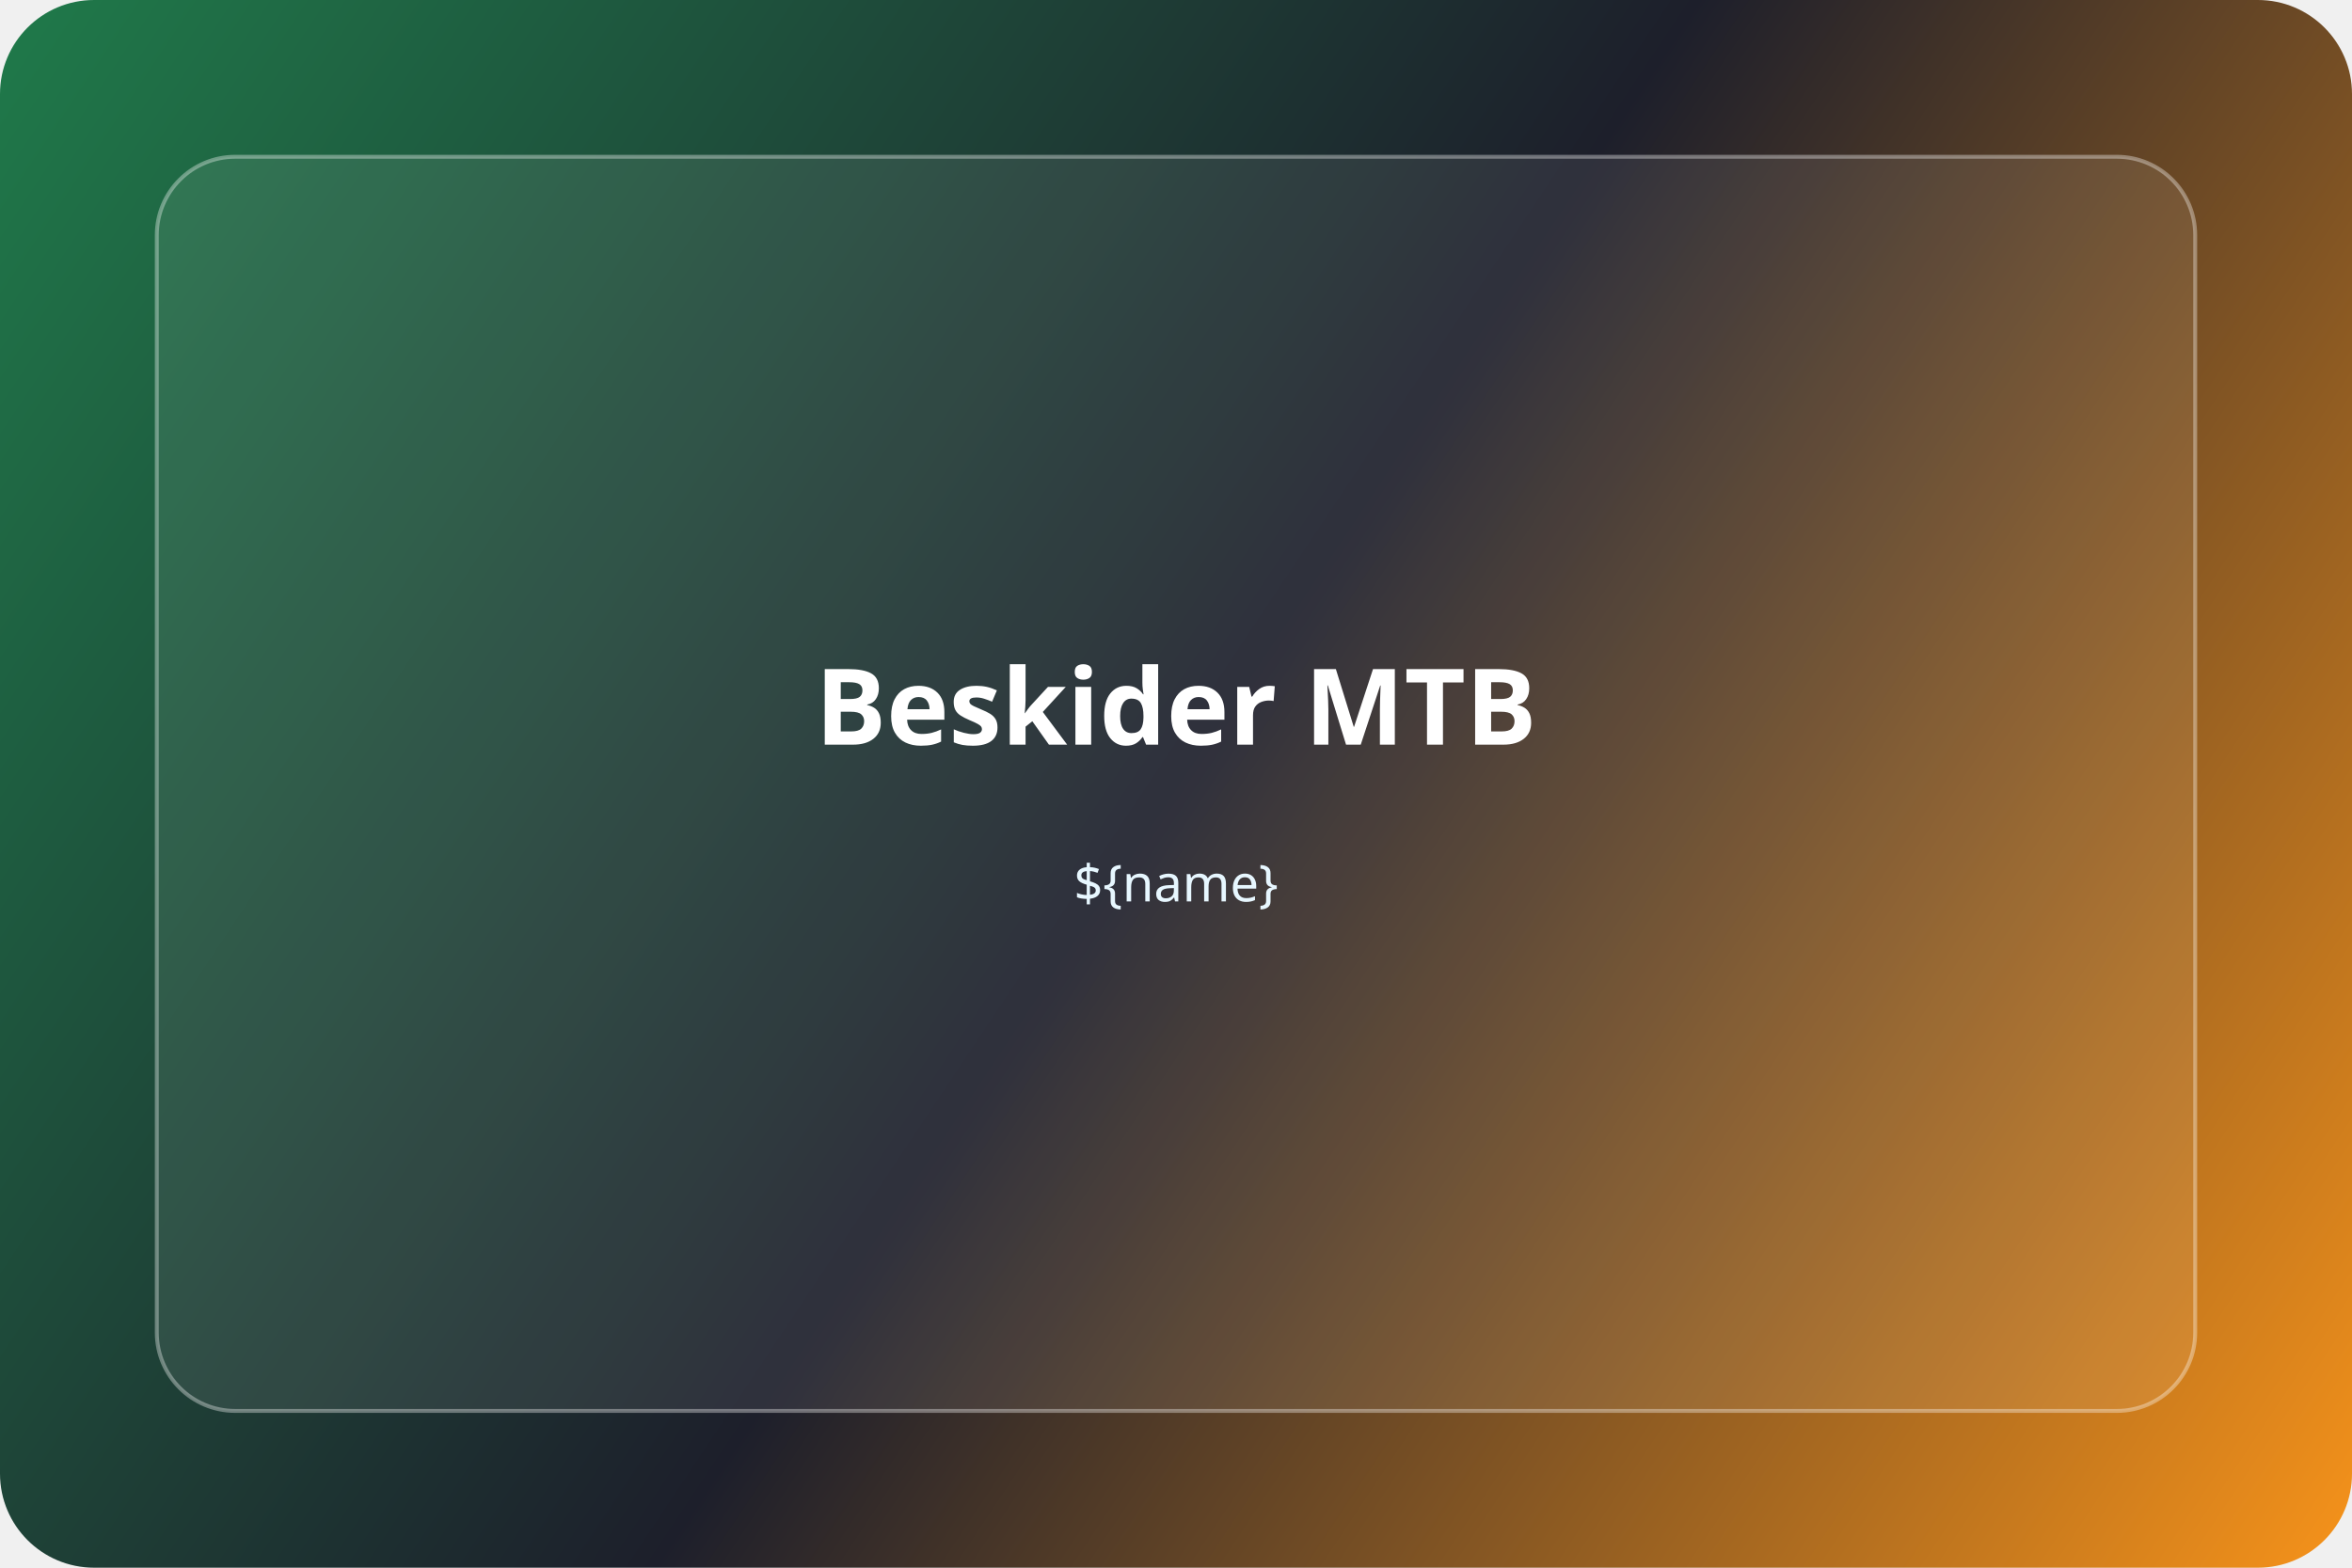
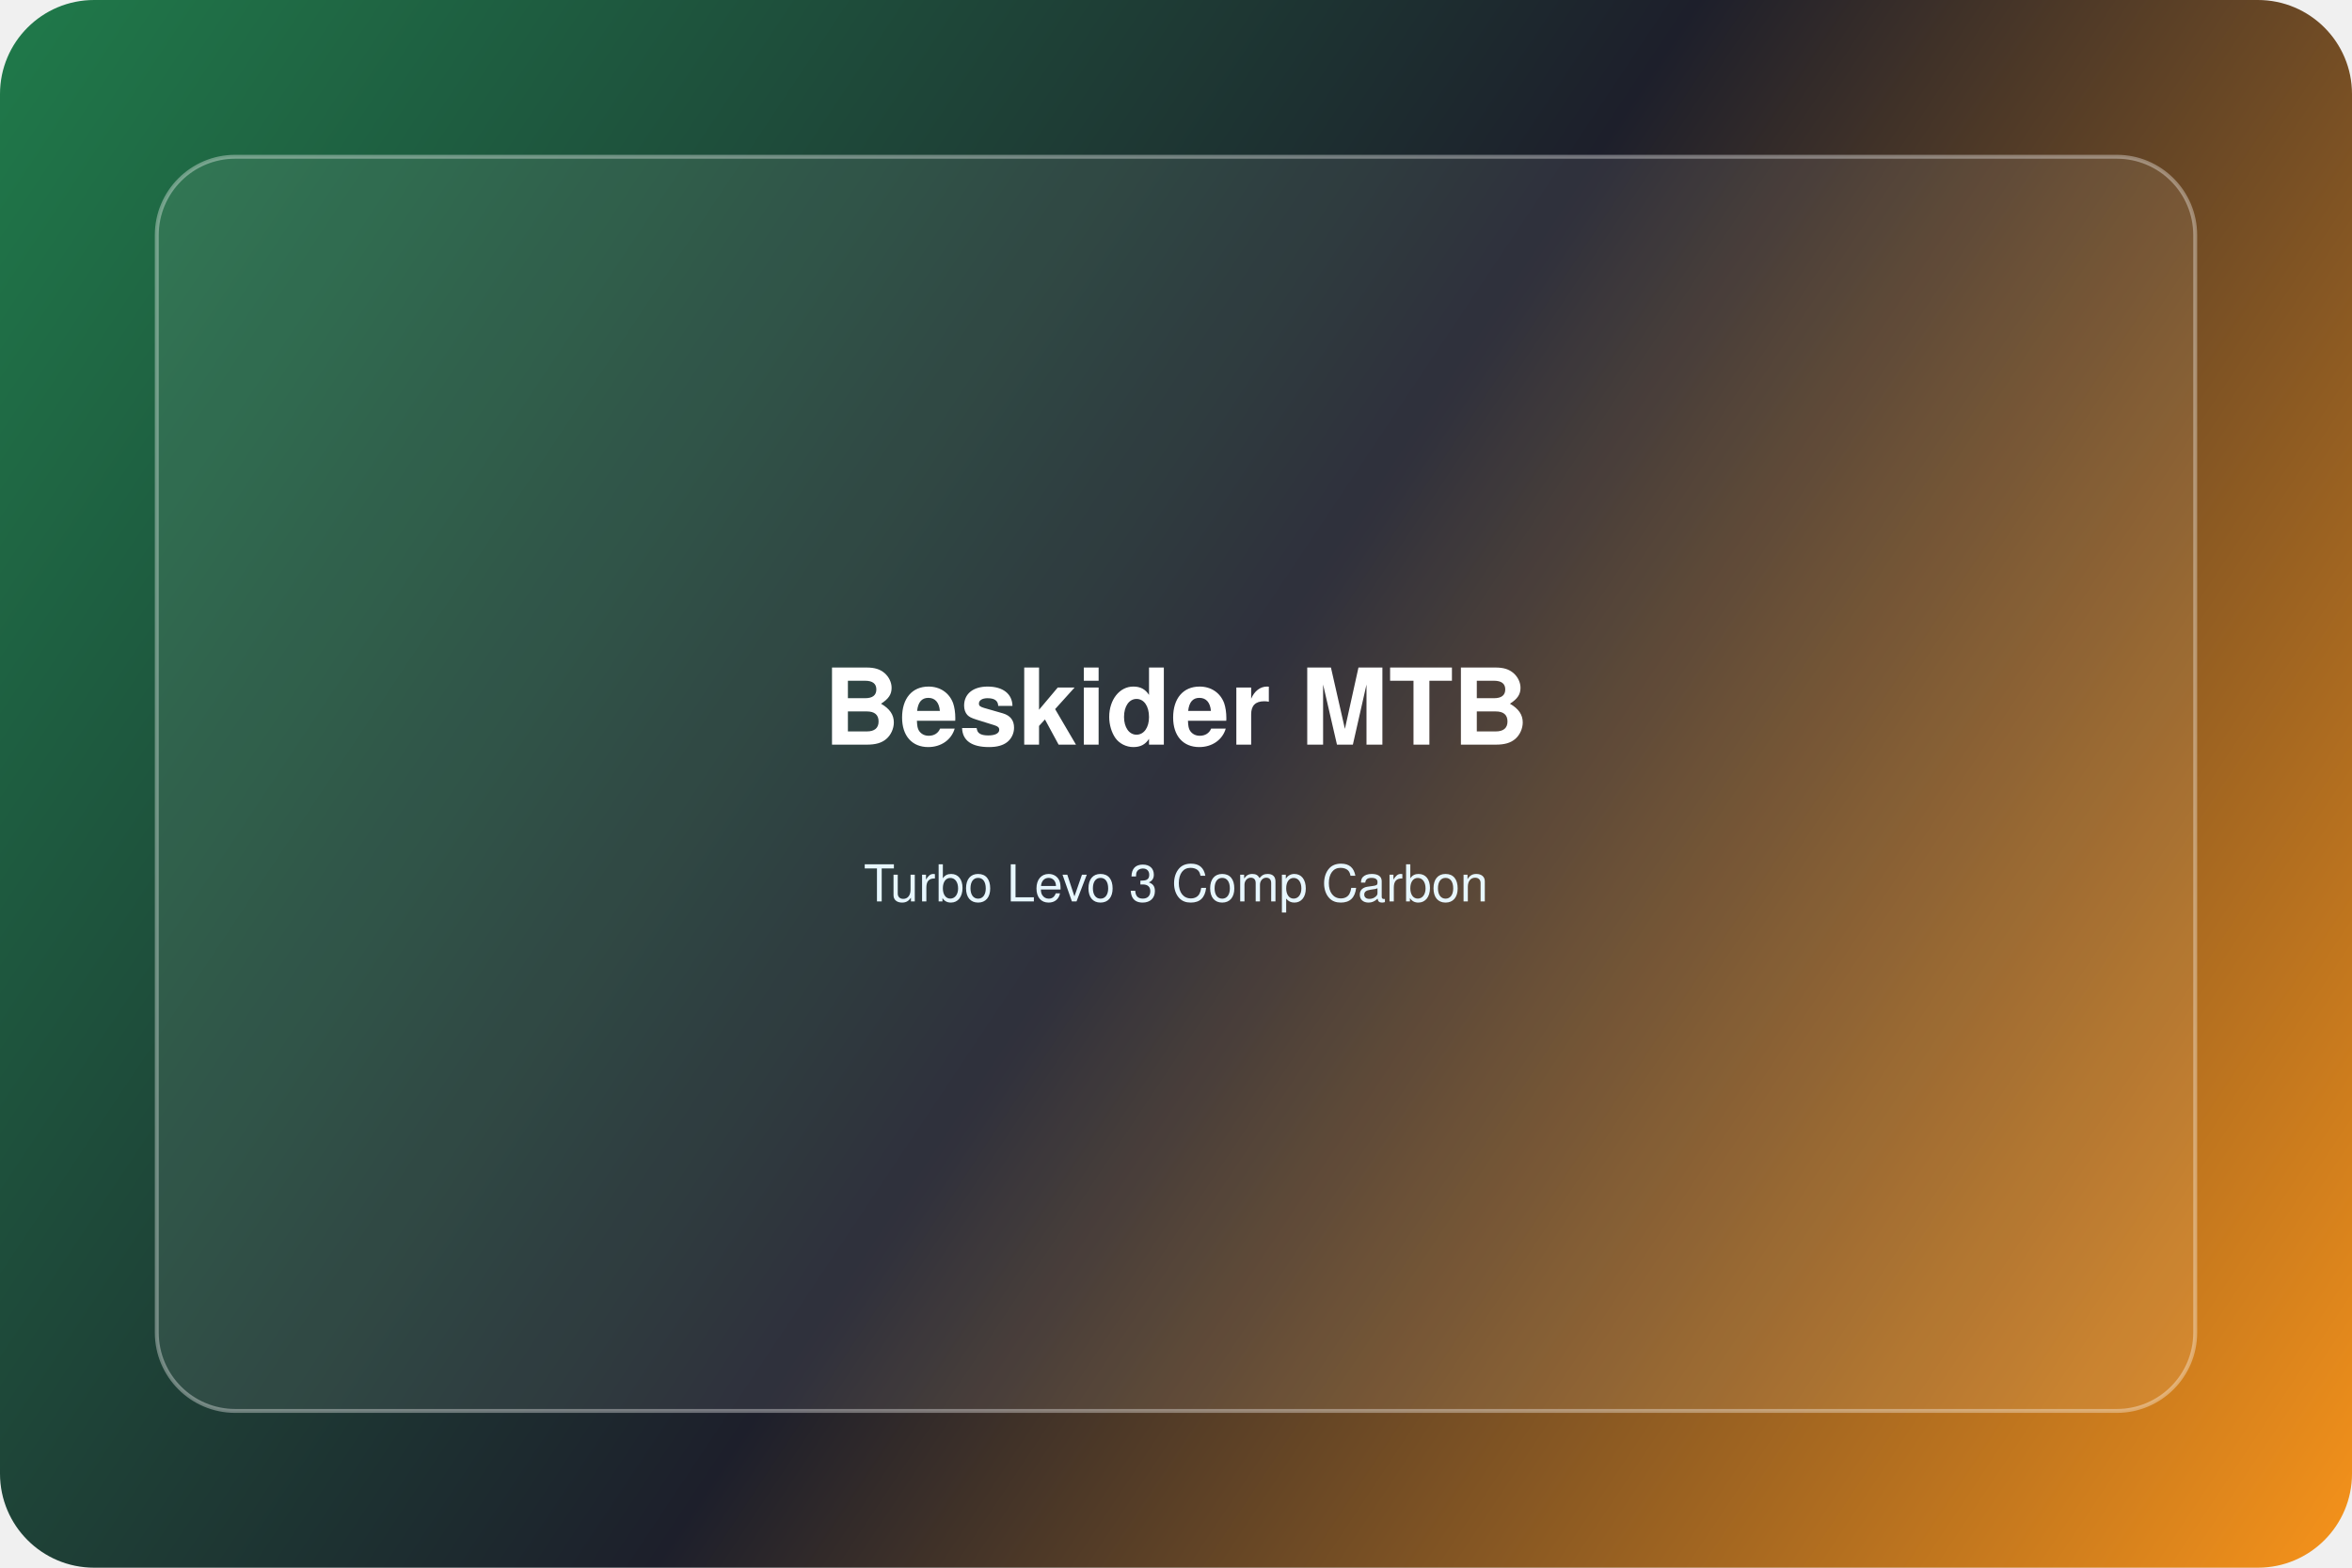
<svg xmlns="http://www.w3.org/2000/svg" width="1200" height="800" viewBox="0 0 1200 800" fill="none">
  <defs>
    <linearGradient id="grad" x1="0" y1="0" x2="1200" y2="800" gradientUnits="userSpaceOnUse">
      <stop offset="0%" stop-color="#1f7a4a" />
      <stop offset="50%" stop-color="#1d1f2b" />
      <stop offset="100%" stop-color="#f7931a" />
    </linearGradient>
  </defs>
  <rect width="1200" height="800" rx="48" fill="url(#grad)" />
  <rect x="80" y="80" width="1040" height="640" rx="40" fill="rgba(255,255,255,0.08)" stroke="rgba(255,255,255,0.35)" stroke-width="2" />
-   <text x="600" y="380" font-size="54" text-anchor="middle" fill="#ffffff" font-family="'Segoe UI', sans-serif" font-weight="600">Beskider MTB</text>
-   <text x="600" y="460" font-size="26" text-anchor="middle" fill="#e7f7ff" font-family="'Segoe UI', sans-serif">${name}</text>
+   <text x="600" y="380" font-size="54" text-anchor="middle" fill="#ffffff" font-family="SF Pro Text, Helvetica Neue, Helvetica, sans-serif" font-weight="600">Beskider MTB</text>
+   <text x="600" y="460" font-size="26" text-anchor="middle" fill="#e7f7ff" font-family="SF Pro Text, Helvetica Neue, Helvetica, sans-serif">Turbo Levo 3 Comp Carbon</text>
</svg>
